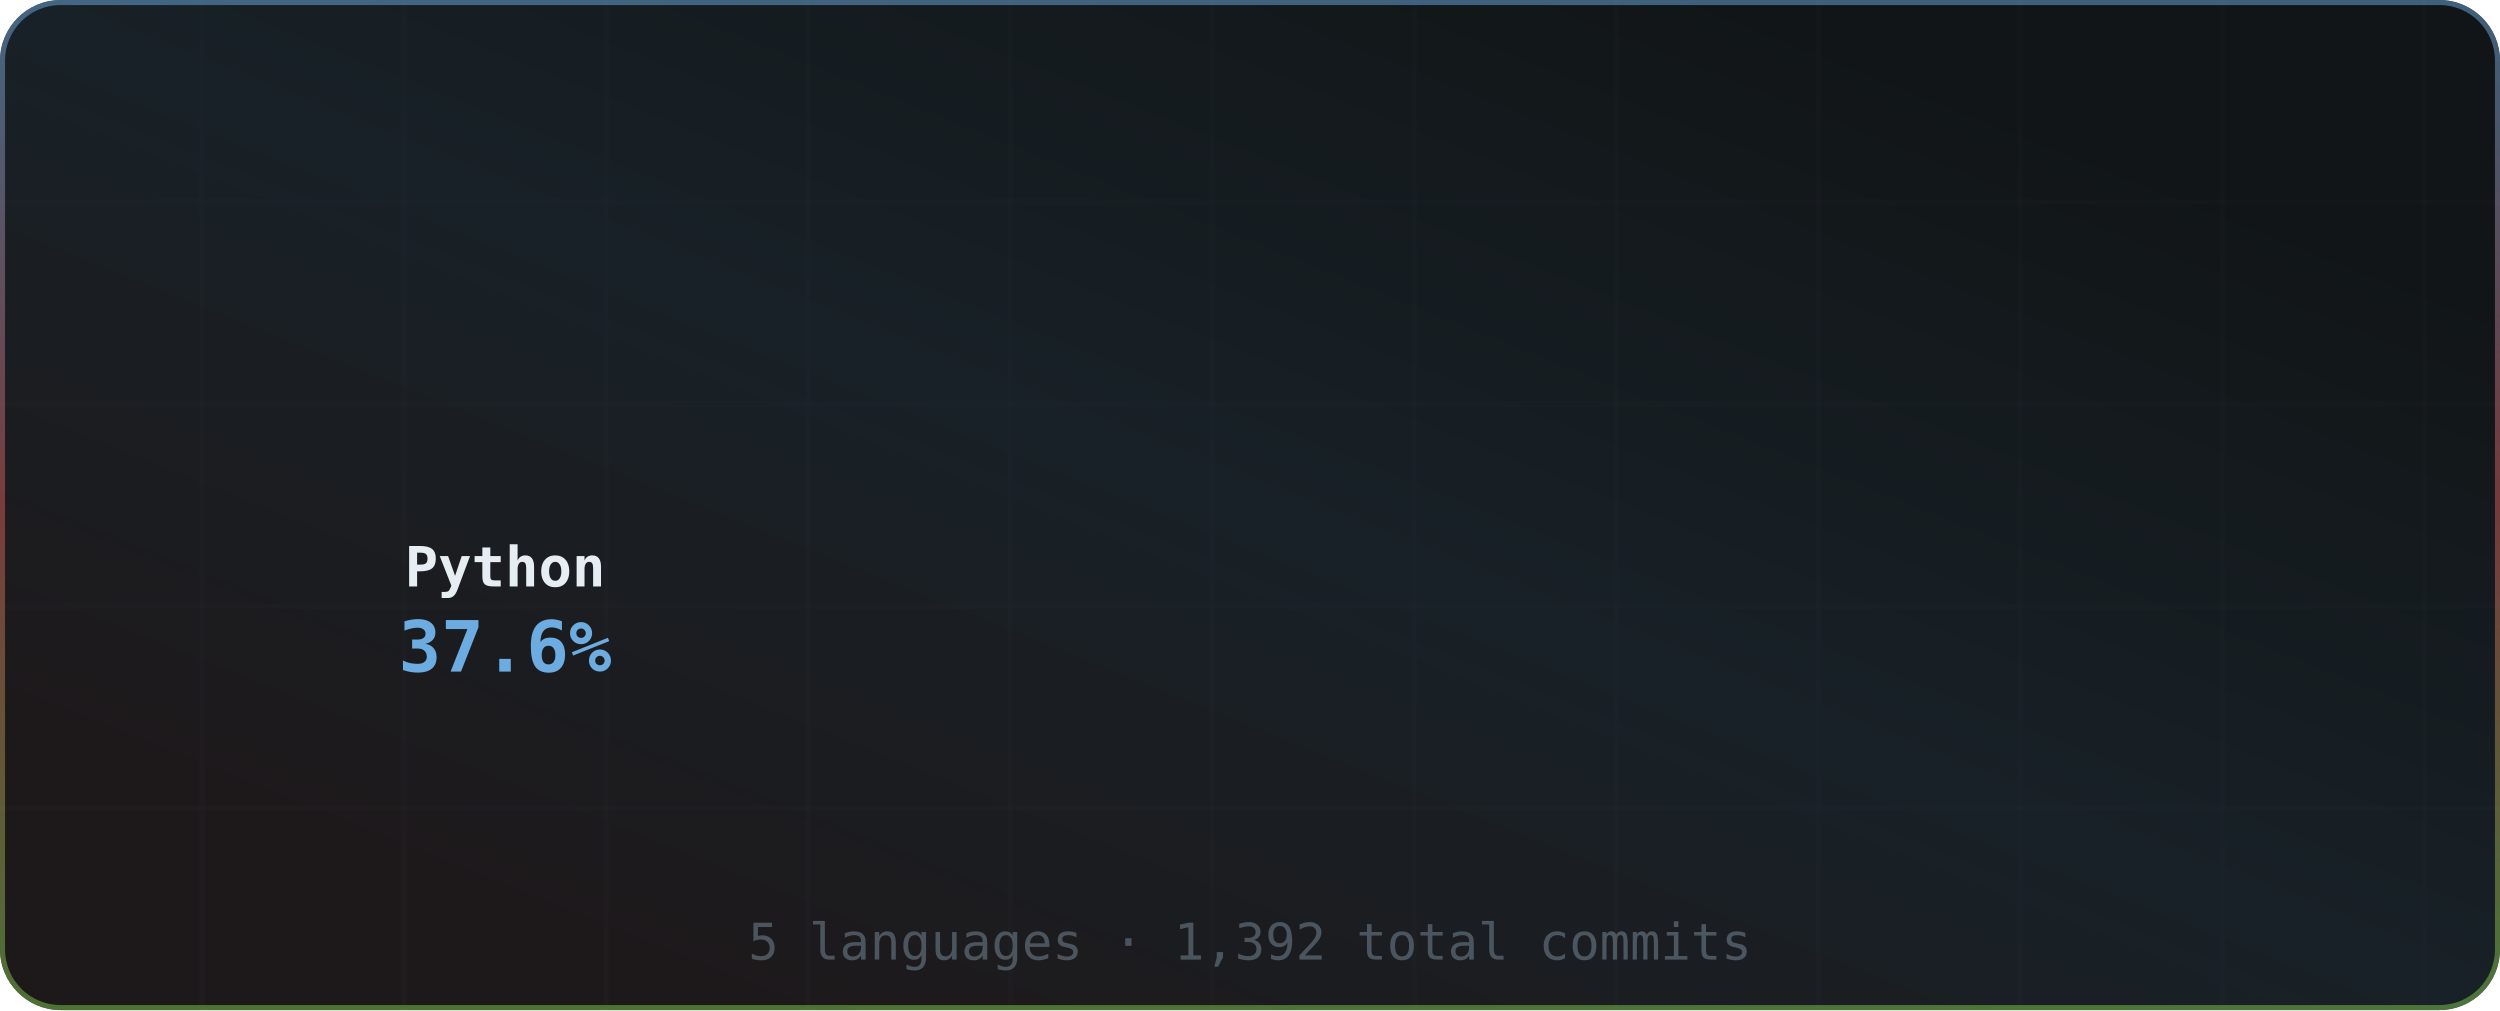
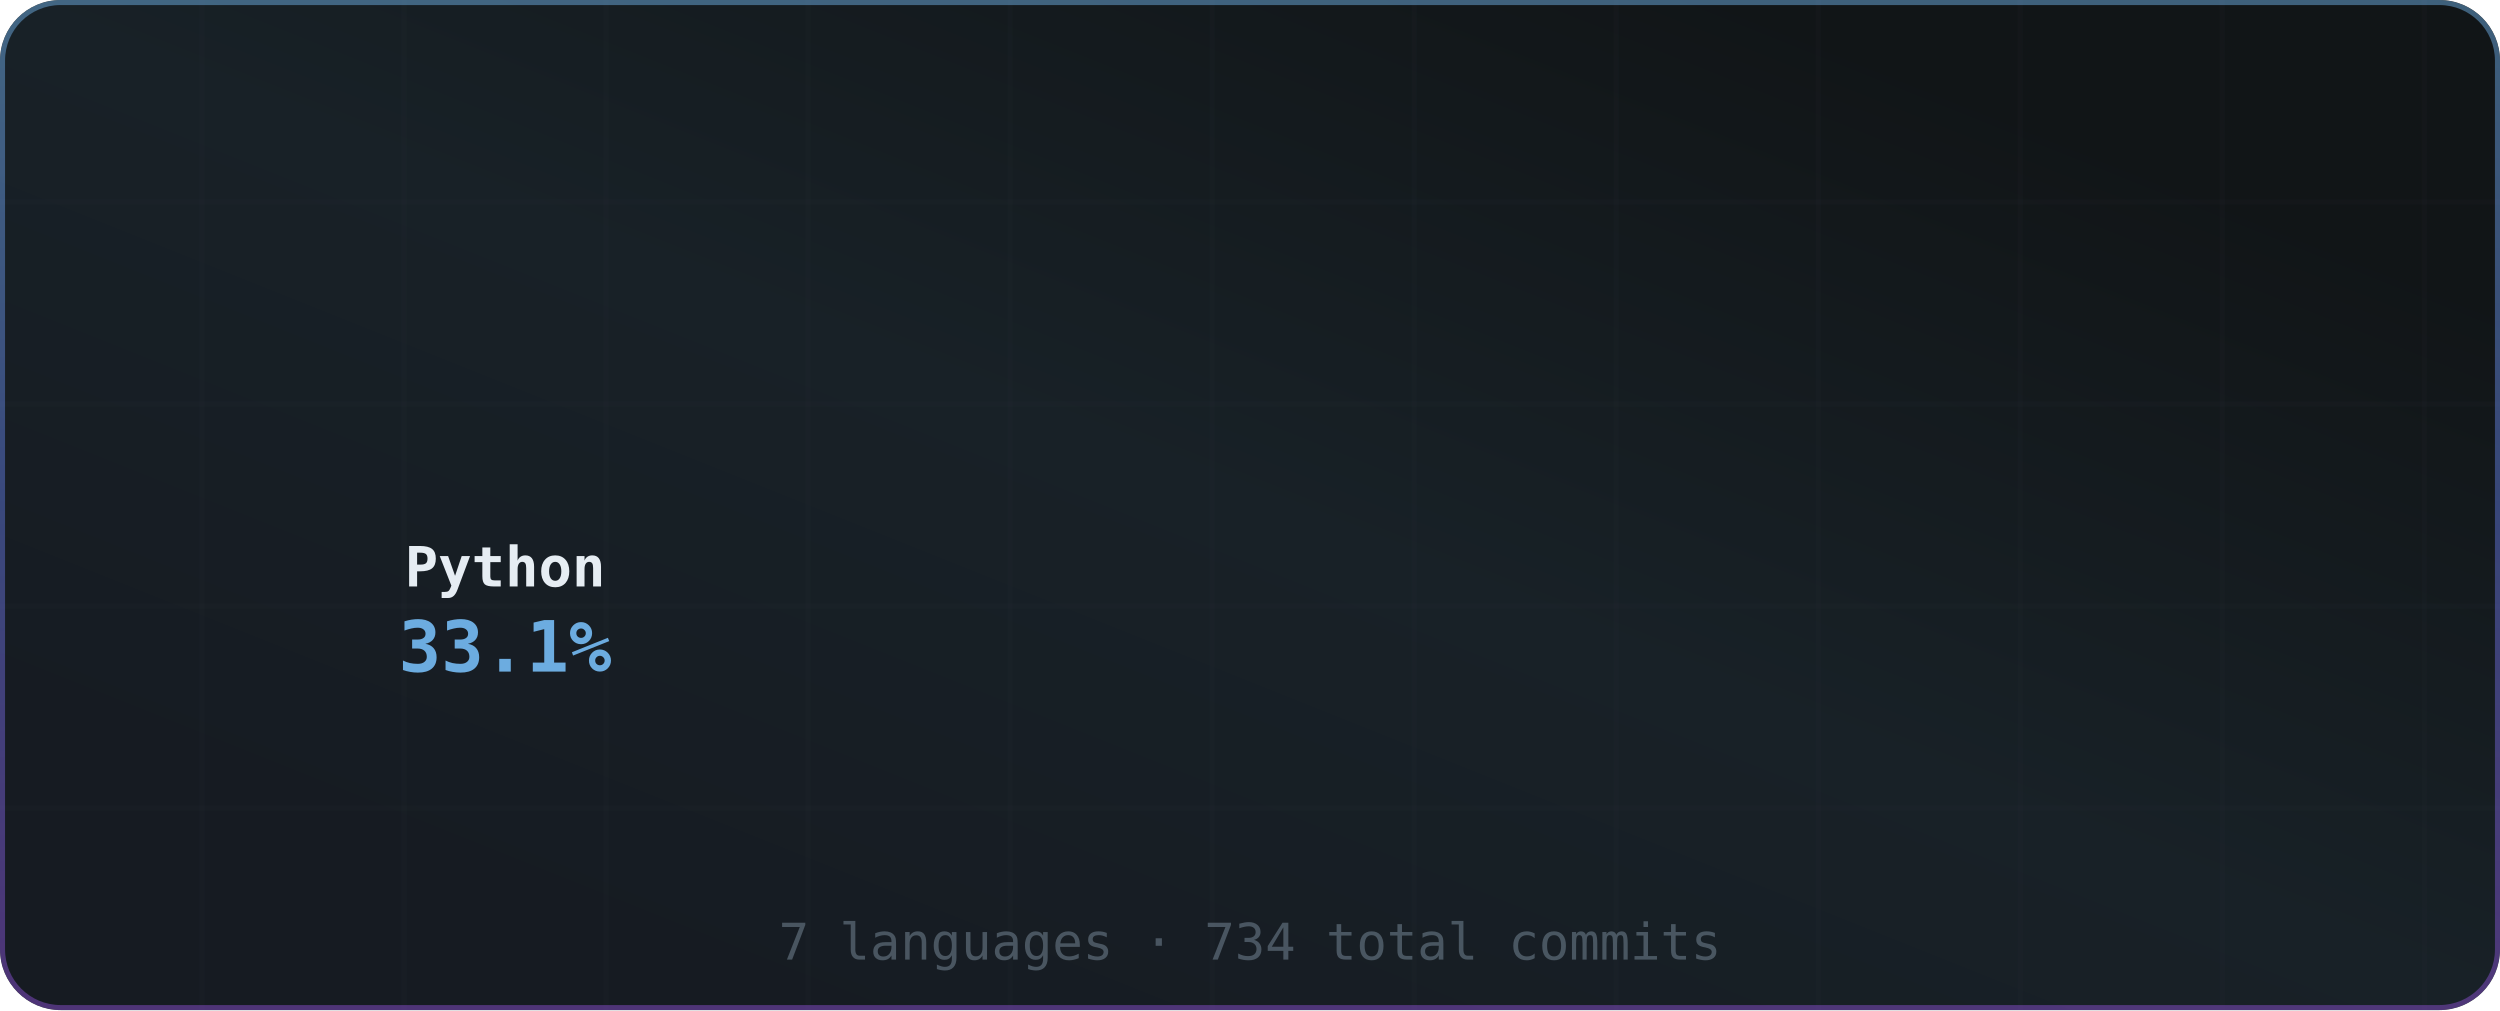
<svg xmlns="http://www.w3.org/2000/svg" width="495" height="200" viewBox="0 0 495 200" role="img" aria-label="Most Used Languages">
  <defs>
    <linearGradient id="grad-bg" x1="0.85" y1="0.15" x2="0.15" y2="0.85" gradientUnits="objectBoundingBox">
      <stop offset="0%" stop-color="#111517" />
      <stop offset="50%" stop-color="#182127" />
-       <stop offset="100%" stop-color="#1d191b" />
+       <stop offset="100%" stop-color="#161b22" />
      <animateTransform attributeName="gradientTransform" type="rotate" values="0 0.5 0.5; 360 0.5 0.5" dur="12s" repeatCount="indefinite" />
    </linearGradient>
    <linearGradient id="grad-accent" x1="0.5" y1="0" x2="0.5" y2="1" gradientUnits="objectBoundingBox">
      <stop offset="0%" stop-color="#6cace0" />
-       <stop offset="50%" stop-color="#d65c5c" />
-       <stop offset="100%" stop-color="#7ecb4d" />
+       <stop offset="50%" stop-color="#5c74d6" />
+       <stop offset="100%" stop-color="#864dcb" />
      <animateTransform attributeName="gradientTransform" type="rotate" values="0 0.5 0.5; 360 0.5 0.5" dur="8s" repeatCount="indefinite" />
    </linearGradient>
    <linearGradient id="grad-chart" x1="0.5" y1="0" x2="0.5" y2="1" gradientUnits="objectBoundingBox">
      <stop offset="0%" stop-color="#6cace0" stop-opacity="0.9" />
-       <stop offset="100%" stop-color="#d65c5c" stop-opacity="0.7" />
+       <stop offset="100%" stop-color="#5c74d6" stop-opacity="0.7" />
    </linearGradient>
    <radialGradient id="grad-glow" cx="0.5" cy="0.5" r="0.6" gradientUnits="objectBoundingBox">
      <stop offset="0%" stop-color="#6cace0" stop-opacity="0.3" />
      <stop offset="100%" stop-color="#6cace0" stop-opacity="0" />
    </radialGradient>
    <filter id="drop-shadow" x="-20%" y="-20%" width="140%" height="140%">
      <feGaussianBlur in="SourceAlpha" stdDeviation="3" />
      <feOffset dx="0" dy="2" />
      <feComponentTransfer>
        <feFuncA type="linear" slope="0.4" />
      </feComponentTransfer>
      <feMerge>
        <feMergeNode />
        <feMergeNode in="SourceGraphic" />
      </feMerge>
    </filter>
    <filter id="glow-filter" x="-30%" y="-30%" width="160%" height="160%">
      <feGaussianBlur stdDeviation="4" result="blur" />
      <feMerge>
        <feMergeNode in="blur" />
        <feMergeNode in="SourceGraphic" />
      </feMerge>
    </filter>
    <clipPath id="card-clip">
      <rect width="495" height="200" rx="12" ry="12" />
    </clipPath>
  </defs>
  <defs>
    <filter id="noise" x="0" y="0" width="100%" height="100%">
      <feTurbulence type="fractalNoise" baseFrequency="0.65" numOctaves="3" stitchTiles="stitch" />
      <feColorMatrix type="saturate" values="0" />
      <feBlend in="SourceGraphic" mode="overlay" result="blend" />
      <feComposite in="blend" in2="SourceGraphic" operator="in" />
    </filter>
  </defs>
  <g clip-path="url(#card-clip)">
    <rect x="0" y="0" width="495" height="200" rx="12" ry="12" fill="url(#grad-bg)" clip-path="url(#card-clip)" />
    <g opacity="1">
      <line x1="40" y1="0" x2="40" y2="200" stroke="#2d3943" stroke-width="1" opacity="0.08" />
      <line x1="80" y1="0" x2="80" y2="200" stroke="#2d3943" stroke-width="1" opacity="0.08" />
      <line x1="120" y1="0" x2="120" y2="200" stroke="#2d3943" stroke-width="1" opacity="0.08" />
      <line x1="160" y1="0" x2="160" y2="200" stroke="#2d3943" stroke-width="1" opacity="0.08" />
      <line x1="200" y1="0" x2="200" y2="200" stroke="#2d3943" stroke-width="1" opacity="0.08" />
      <line x1="240" y1="0" x2="240" y2="200" stroke="#2d3943" stroke-width="1" opacity="0.08" />
      <line x1="280" y1="0" x2="280" y2="200" stroke="#2d3943" stroke-width="1" opacity="0.08" />
      <line x1="320" y1="0" x2="320" y2="200" stroke="#2d3943" stroke-width="1" opacity="0.08" />
      <line x1="360" y1="0" x2="360" y2="200" stroke="#2d3943" stroke-width="1" opacity="0.08" />
      <line x1="400" y1="0" x2="400" y2="200" stroke="#2d3943" stroke-width="1" opacity="0.08" />
      <line x1="440" y1="0" x2="440" y2="200" stroke="#2d3943" stroke-width="1" opacity="0.08" />
      <line x1="480" y1="0" x2="480" y2="200" stroke="#2d3943" stroke-width="1" opacity="0.08" />
      <line x1="0" y1="40" x2="495" y2="40" stroke="#2d3943" stroke-width="1" opacity="0.08" />
      <line x1="0" y1="80" x2="495" y2="80" stroke="#2d3943" stroke-width="1" opacity="0.08" />
      <line x1="0" y1="120" x2="495" y2="120" stroke="#2d3943" stroke-width="1" opacity="0.08" />
      <line x1="0" y1="160" x2="495" y2="160" stroke="#2d3943" stroke-width="1" opacity="0.08" />
    </g>
    <rect x="0.5" y="0.5" width="494" height="199" rx="11.5" fill="none" stroke="url(#grad-accent)" stroke-width="1" opacity="0.5" />
    <g id="title-section" opacity="0">
      <text x="20" y="36" font-size="18" dominant-baseline="middle">◈</text>
      <text x="42" y="36" font-size="16" font-family="ui-monospace,SFMono-Regular,Menlo,monospace" font-weight="700" fill="#e6edf3" text-anchor="start" dominant-baseline="middle" letter-spacing="0.5">Most Used Languages</text>
      <text x="42" y="50" font-size="11" font-family="ui-monospace,SFMono-Regular,Menlo,monospace" fill="#7b8e9d" text-anchor="start" dominant-baseline="middle" opacity="0.8">by commit count · this year</text>
      <line id="title-line" x1="16" y1="52" x2="479" y2="52" stroke="url(#grad-accent)" stroke-width="1" opacity="0.4" />
      <animate attributeName="opacity" from="0" to="1" dur="0.5s" begin="0s" fill="freeze" calcMode="spline" keySplines="0.4 0 0.2 1" keyTimes="0;1" />
    </g>
    <g transform="translate(0, 56)">
      <g>
        <g opacity="0">
-           <path d="M 101.2 5.012 A 60 60 0 0 1 143.078 106.764 L 127.283 91.451 A 38 38 0 0 0 100.76 27.008 Z" fill="#3572A5" style="cursor:pointer">
+           <path d="M 101.2 5.012 A 60 60 0 0 1 152.959 93.202 L 133.541 82.861 A 38 38 0 0 0 100.76 27.008 Z" fill="#3572A5" style="cursor:pointer">
            <animate attributeName="opacity" from="0" to="1" dur="0.4s" begin="0s" fill="freeze" />
          </path>
        </g>
        <g opacity="0">
-           <path d="M 141.374 112.454 A 60 60 0 0 1 65.755 118.268 L 78.312 100.203 A 38 38 0 0 0 126.203 96.521 Z" fill="#555555" opacity="0.3" />
-           <path d="M 141.374 108.454 A 60 60 0 0 1 65.755 114.268 L 78.312 96.203 A 38 38 0 0 0 126.203 92.521 Z" fill="#555555" style="cursor:pointer">
+           <path d="M 151.789 99.297 A 60 60 0 0 1 70.224 121.09 L 81.142 101.99 A 38 38 0 0 0 132.799 88.188 Z" fill="#4F5D95" opacity="0.3" />
+           <path d="M 151.789 95.297 A 60 60 0 0 1 70.224 117.09 L 81.142 97.99 A 38 38 0 0 0 132.799 84.188 Z" fill="#4F5D95" style="cursor:pointer">
            <animate attributeName="opacity" from="0" to="1" dur="0.4s" begin="0.05s" fill="freeze" />
          </path>
        </g>
        <g opacity="0">
-           <path d="M 63.812 116.859 A 60 60 0 0 1 43.278 49.44 L 64.076 56.612 A 38 38 0 0 0 77.081 99.311 Z" fill="#89e051" opacity="0.3" />
-           <path d="M 63.812 112.859 A 60 60 0 0 1 43.278 45.44 L 64.076 52.612 A 38 38 0 0 0 77.081 95.311 Z" fill="#89e051" style="cursor:pointer">
+           <path d="M 68.165 119.858 A 60 60 0 0 1 41.351 81.66 L 62.856 77.018 A 38 38 0 0 0 79.838 101.21 Z" fill="#083fa1" opacity="0.3" />
+           <path d="M 68.165 115.858 A 60 60 0 0 1 41.351 77.66 L 62.856 73.018 A 38 38 0 0 0 79.838 97.21 Z" fill="#083fa1" style="cursor:pointer">
            <animate attributeName="opacity" from="0" to="1" dur="0.4s" begin="0.1s" fill="freeze" />
          </path>
        </g>
        <g opacity="0">
-           <path d="M 44.106 43.187 A 60 60 0 0 1 76.931 9.612 L 85.39 29.921 A 38 38 0 0 0 64.6 51.185 Z" fill="#3178c6" style="cursor:pointer">
+           <path d="M 40.892 75.305 A 60 60 0 0 1 45.663 39.554 L 65.587 48.884 A 38 38 0 0 0 62.565 71.526 Z" fill="#89e051" style="cursor:pointer">
            <animate attributeName="opacity" from="0" to="1" dur="0.4s" begin="0.15s" fill="freeze" />
          </path>
        </g>
        <g opacity="0">
-           <path d="M 79.165 8.734 A 60 60 0 0 1 98.8 5.012 L 99.24 27.008 A 38 38 0 0 0 86.804 29.365 Z" fill="#00ADD8" style="cursor:pointer">
+           <path d="M 46.724 37.401 A 60 60 0 0 1 62.714 17.992 L 76.385 35.228 A 38 38 0 0 0 66.259 47.521 Z" fill="#00ADD8" style="cursor:pointer">
            <animate attributeName="opacity" from="0" to="1" dur="0.4s" begin="0.2s" fill="freeze" />
+           </path>
+         </g>
+         <g opacity="0">
+           <path d="M 64.623 16.539 A 60 60 0 0 1 81.637 7.879 L 88.37 28.823 A 38 38 0 0 0 77.595 34.308 Z" fill="#3178c6" style="cursor:pointer">
+             <animate attributeName="opacity" from="0" to="1" dur="0.4s" begin="0.25s" fill="freeze" />
+           </path>
+         </g>
+         <g opacity="0">
+           <path d="M 83.936 7.191 A 60 60 0 0 1 98.8 5.012 L 99.24 27.008 A 38 38 0 0 0 89.826 28.387 Z" fill="#555555" style="cursor:pointer">
+             <animate attributeName="opacity" from="0" to="1" dur="0.4s" begin="0.3s" fill="freeze" />
          </path>
        </g>
      </g>
      <g>
        <text x="100" y="57" font-size="11" font-family="ui-monospace,SFMono-Regular,Menlo,monospace" font-weight="700" fill="#e6edf3" text-anchor="middle" dominant-baseline="middle">Python</text>
-         <text x="100" y="73" font-size="14" font-family="ui-monospace,SFMono-Regular,Menlo,monospace" font-weight="700" fill="#6cace0" text-anchor="middle" dominant-baseline="middle">37.6%</text>
+         <text x="100" y="73" font-size="14" font-family="ui-monospace,SFMono-Regular,Menlo,monospace" font-weight="700" fill="#6cace0" text-anchor="middle" dominant-baseline="middle">33.1%</text>
      </g>
      <g>
        <g opacity="0">
          <circle cx="191" cy="11" r="5" fill="#3572A5" />
          <text x="201" y="12" font-size="11" font-family="ui-monospace,SFMono-Regular,Menlo,monospace" fill="#e6edf3" text-anchor="start" dominant-baseline="middle">Python</text>
-           <text x="327" y="12" font-size="10" font-family="ui-monospace,SFMono-Regular,Menlo,monospace" fill="#7b8e9d" text-anchor="end" dominant-baseline="middle">37.6%</text>
+           <text x="327" y="12" font-size="10" font-family="ui-monospace,SFMono-Regular,Menlo,monospace" fill="#7b8e9d" text-anchor="end" dominant-baseline="middle">33.1%</text>
          <animate attributeName="opacity" from="0" to="1" dur="0.4s" begin="0.3s" fill="freeze" />
        </g>
        <g opacity="0">
-           <circle cx="341" cy="11" r="5" fill="#555555" />
-           <text x="351" y="12" font-size="11" font-family="ui-monospace,SFMono-Regular,Menlo,monospace" fill="#e6edf3" text-anchor="start" dominant-baseline="middle">C</text>
-           <text x="477" y="12" font-size="10" font-family="ui-monospace,SFMono-Regular,Menlo,monospace" fill="#7b8e9d" text-anchor="end" dominant-baseline="middle">22.4%</text>
+           <circle cx="341" cy="11" r="5" fill="#4F5D95" />
+           <text x="351" y="12" font-size="11" font-family="ui-monospace,SFMono-Regular,Menlo,monospace" fill="#e6edf3" text-anchor="start" dominant-baseline="middle">PHP</text>
+           <text x="477" y="12" font-size="10" font-family="ui-monospace,SFMono-Regular,Menlo,monospace" fill="#7b8e9d" text-anchor="end" dominant-baseline="middle">25.5%</text>
          <animate attributeName="opacity" from="0" to="1" dur="0.4s" begin="0.35s" fill="freeze" />
        </g>
        <g opacity="0">
-           <circle cx="191" cy="29" r="5" fill="#89e051" />
-           <text x="201" y="30" font-size="11" font-family="ui-monospace,SFMono-Regular,Menlo,monospace" fill="#e6edf3" text-anchor="start" dominant-baseline="middle">Bash</text>
-           <text x="327" y="30" font-size="10" font-family="ui-monospace,SFMono-Regular,Menlo,monospace" fill="#7b8e9d" text-anchor="end" dominant-baseline="middle">20.6%</text>
+           <circle cx="191" cy="29" r="5" fill="#083fa1" />
+           <text x="201" y="30" font-size="11" font-family="ui-monospace,SFMono-Regular,Menlo,monospace" fill="#e6edf3" text-anchor="start" dominant-baseline="middle">Markdown</text>
+           <text x="327" y="30" font-size="10" font-family="ui-monospace,SFMono-Regular,Menlo,monospace" fill="#7b8e9d" text-anchor="end" dominant-baseline="middle">13.4%</text>
          <animate attributeName="opacity" from="0" to="1" dur="0.4s" begin="0.4s" fill="freeze" />
        </g>
        <g opacity="0">
-           <circle cx="341" cy="29" r="5" fill="#3178c6" />
-           <text x="351" y="30" font-size="11" font-family="ui-monospace,SFMono-Regular,Menlo,monospace" fill="#e6edf3" text-anchor="start" dominant-baseline="middle">TypeScript</text>
-           <text x="477" y="30" font-size="10" font-family="ui-monospace,SFMono-Regular,Menlo,monospace" fill="#7b8e9d" text-anchor="end" dominant-baseline="middle">13.4%</text>
+           <circle cx="341" cy="29" r="5" fill="#89e051" />
+           <text x="351" y="30" font-size="11" font-family="ui-monospace,SFMono-Regular,Menlo,monospace" fill="#e6edf3" text-anchor="start" dominant-baseline="middle">Bash</text>
+           <text x="477" y="30" font-size="10" font-family="ui-monospace,SFMono-Regular,Menlo,monospace" fill="#7b8e9d" text-anchor="end" dominant-baseline="middle">10.4%</text>
          <animate attributeName="opacity" from="0" to="1" dur="0.4s" begin="0.45s" fill="freeze" />
        </g>
        <g opacity="0">
          <circle cx="191" cy="47" r="5" fill="#00ADD8" />
          <text x="201" y="48" font-size="11" font-family="ui-monospace,SFMono-Regular,Menlo,monospace" fill="#e6edf3" text-anchor="start" dominant-baseline="middle">Go</text>
-           <text x="327" y="48" font-size="10" font-family="ui-monospace,SFMono-Regular,Menlo,monospace" fill="#7b8e9d" text-anchor="end" dominant-baseline="middle">6.0%</text>
+           <text x="327" y="48" font-size="10" font-family="ui-monospace,SFMono-Regular,Menlo,monospace" fill="#7b8e9d" text-anchor="end" dominant-baseline="middle">7.4%</text>
          <animate attributeName="opacity" from="0" to="1" dur="0.4s" begin="0.5s" fill="freeze" />
+         </g>
+         <g opacity="0">
+           <circle cx="341" cy="47" r="5" fill="#3178c6" />
+           <text x="351" y="48" font-size="11" font-family="ui-monospace,SFMono-Regular,Menlo,monospace" fill="#e6edf3" text-anchor="start" dominant-baseline="middle">TypeScript</text>
+           <text x="477" y="48" font-size="10" font-family="ui-monospace,SFMono-Regular,Menlo,monospace" fill="#7b8e9d" text-anchor="end" dominant-baseline="middle">5.7%</text>
+           <animate attributeName="opacity" from="0" to="1" dur="0.4s" begin="0.55s" fill="freeze" />
+         </g>
+         <g opacity="0">
+           <circle cx="191" cy="65" r="5" fill="#555555" />
+           <text x="201" y="66" font-size="11" font-family="ui-monospace,SFMono-Regular,Menlo,monospace" fill="#e6edf3" text-anchor="start" dominant-baseline="middle">C</text>
+           <text x="327" y="66" font-size="10" font-family="ui-monospace,SFMono-Regular,Menlo,monospace" fill="#7b8e9d" text-anchor="end" dominant-baseline="middle">4.6%</text>
+           <animate attributeName="opacity" from="0" to="1" dur="0.4s" begin="0.6s" fill="freeze" />
        </g>
      </g>
    </g>
-     <text x="247.5" y="190" font-size="10" font-family="ui-monospace,SFMono-Regular,Menlo,monospace" fill="#7b8e9d" text-anchor="middle" opacity="0.5">5 languages · 1,392 total commits</text>
+     <text x="247.5" y="190" font-size="10" font-family="ui-monospace,SFMono-Regular,Menlo,monospace" fill="#7b8e9d" text-anchor="middle" opacity="0.5">7 languages · 734 total commits</text>
  </g>
</svg>
